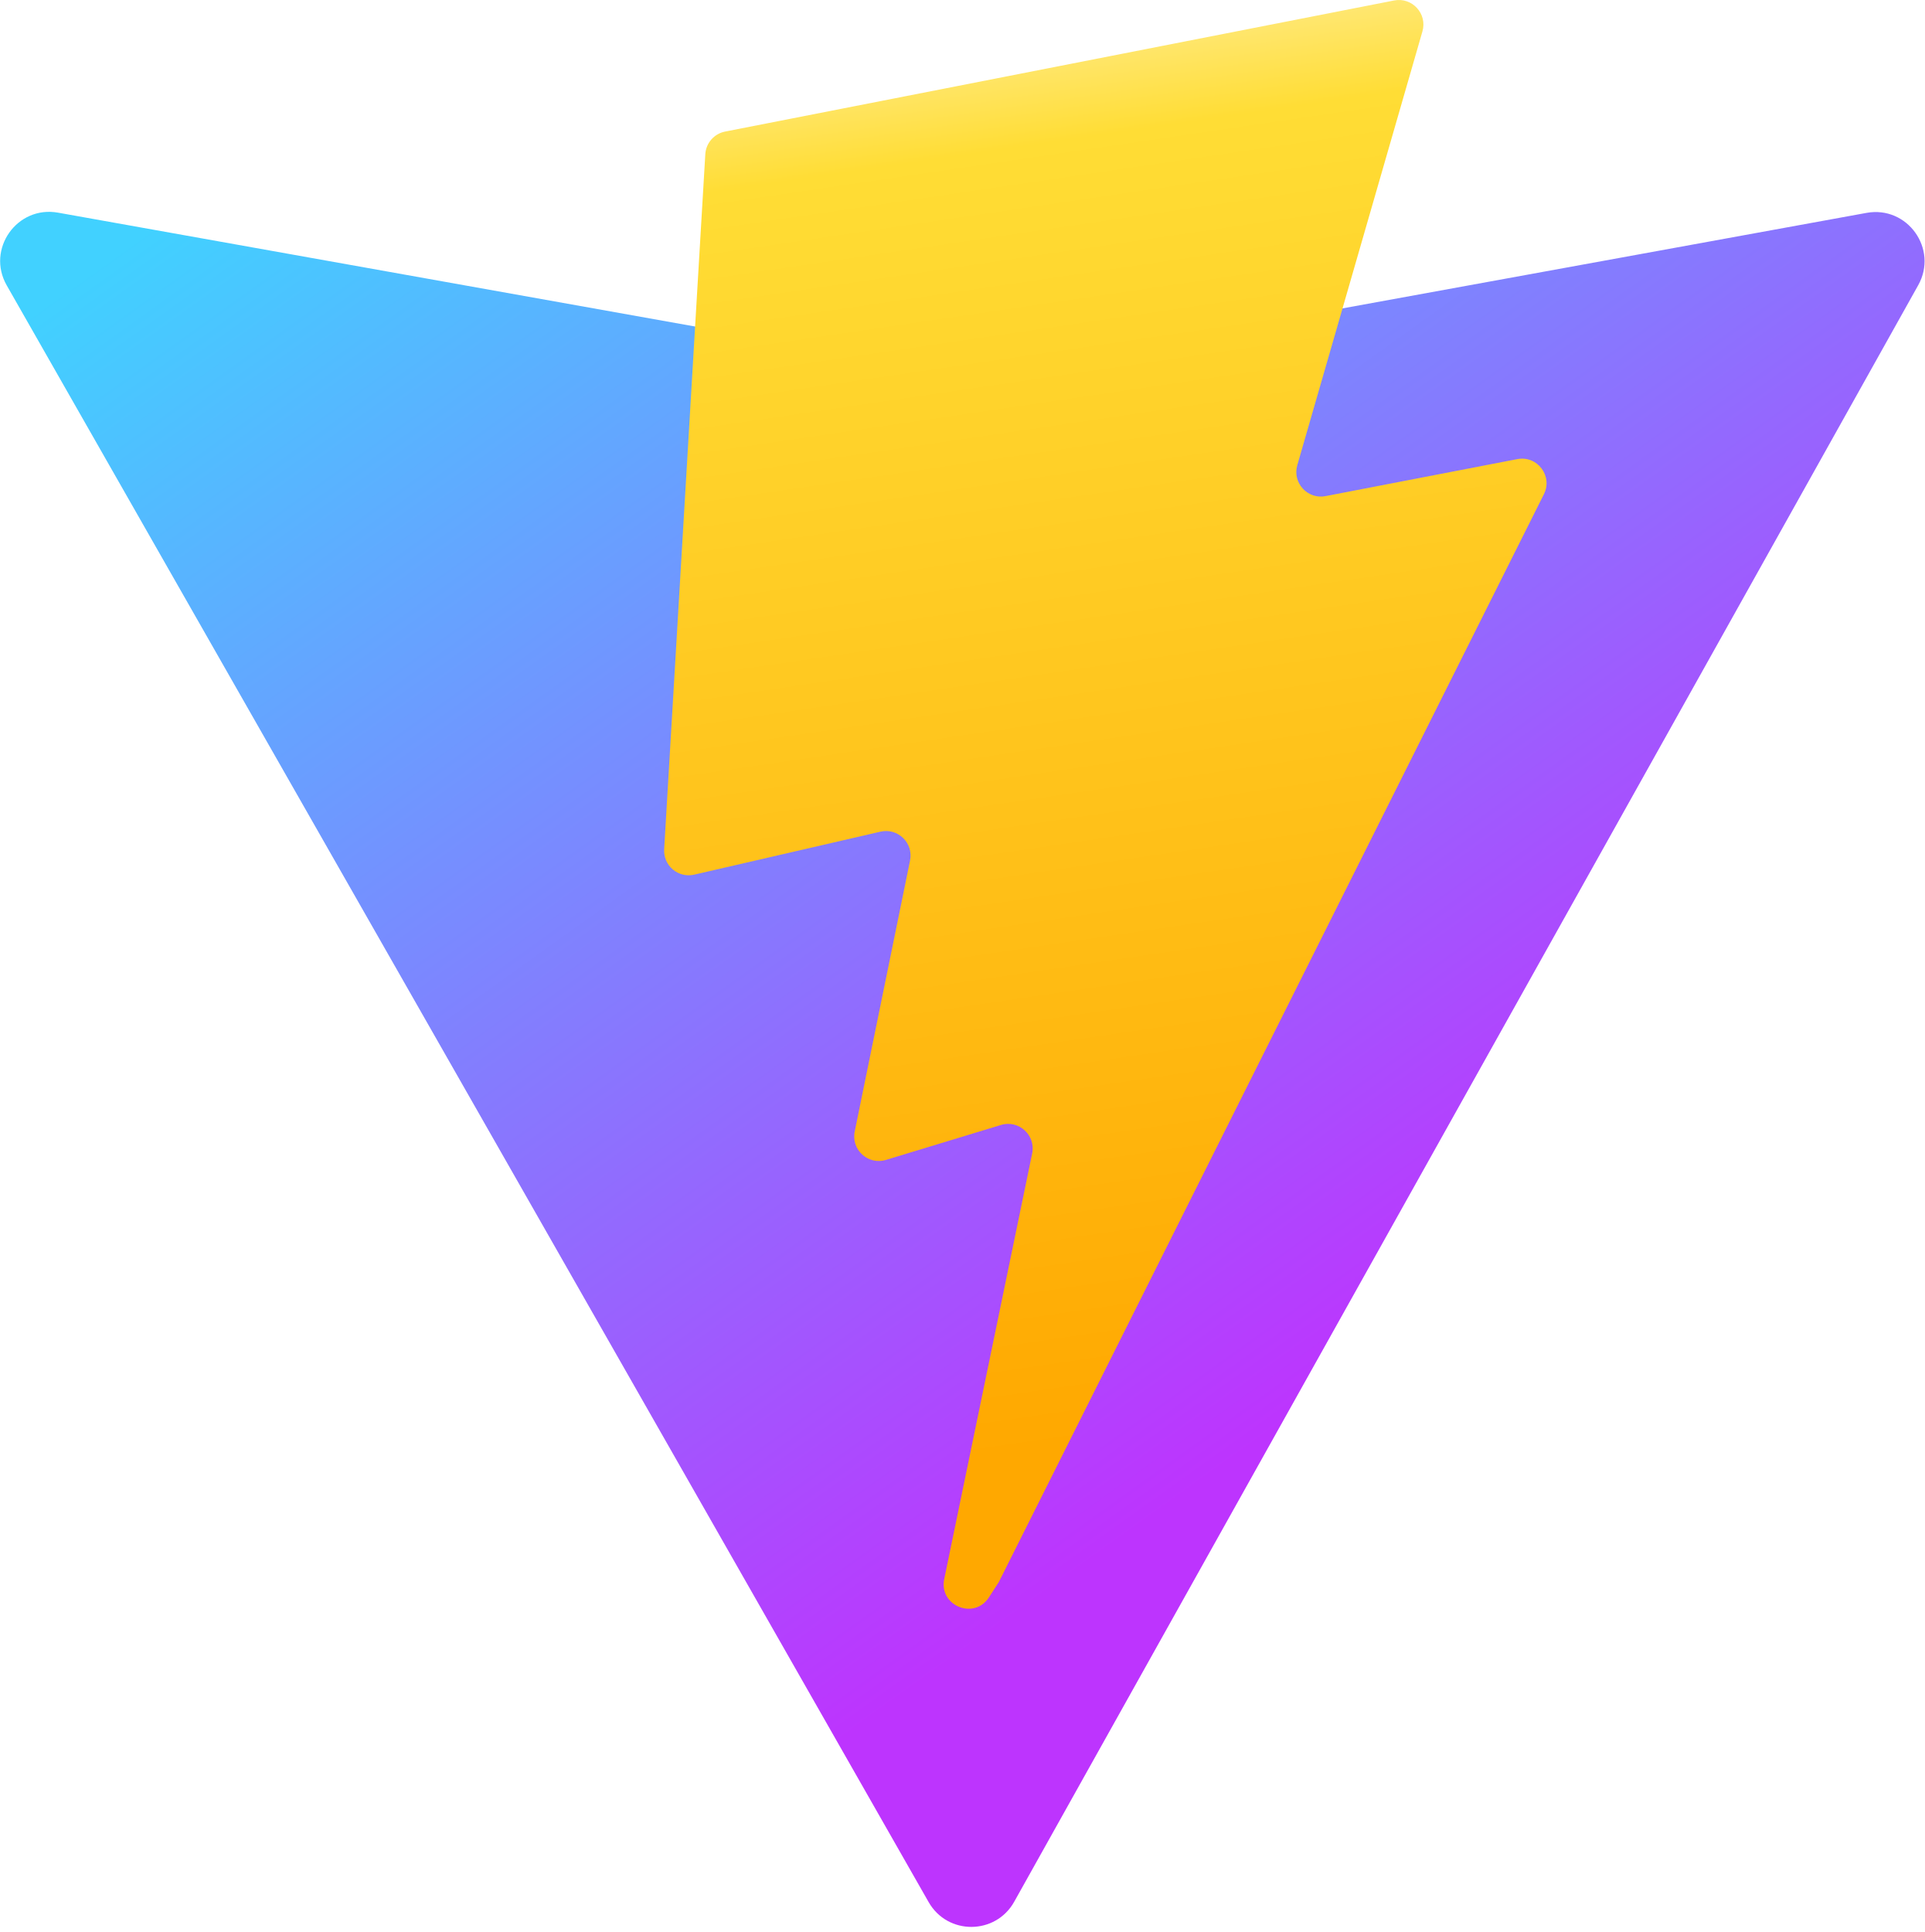
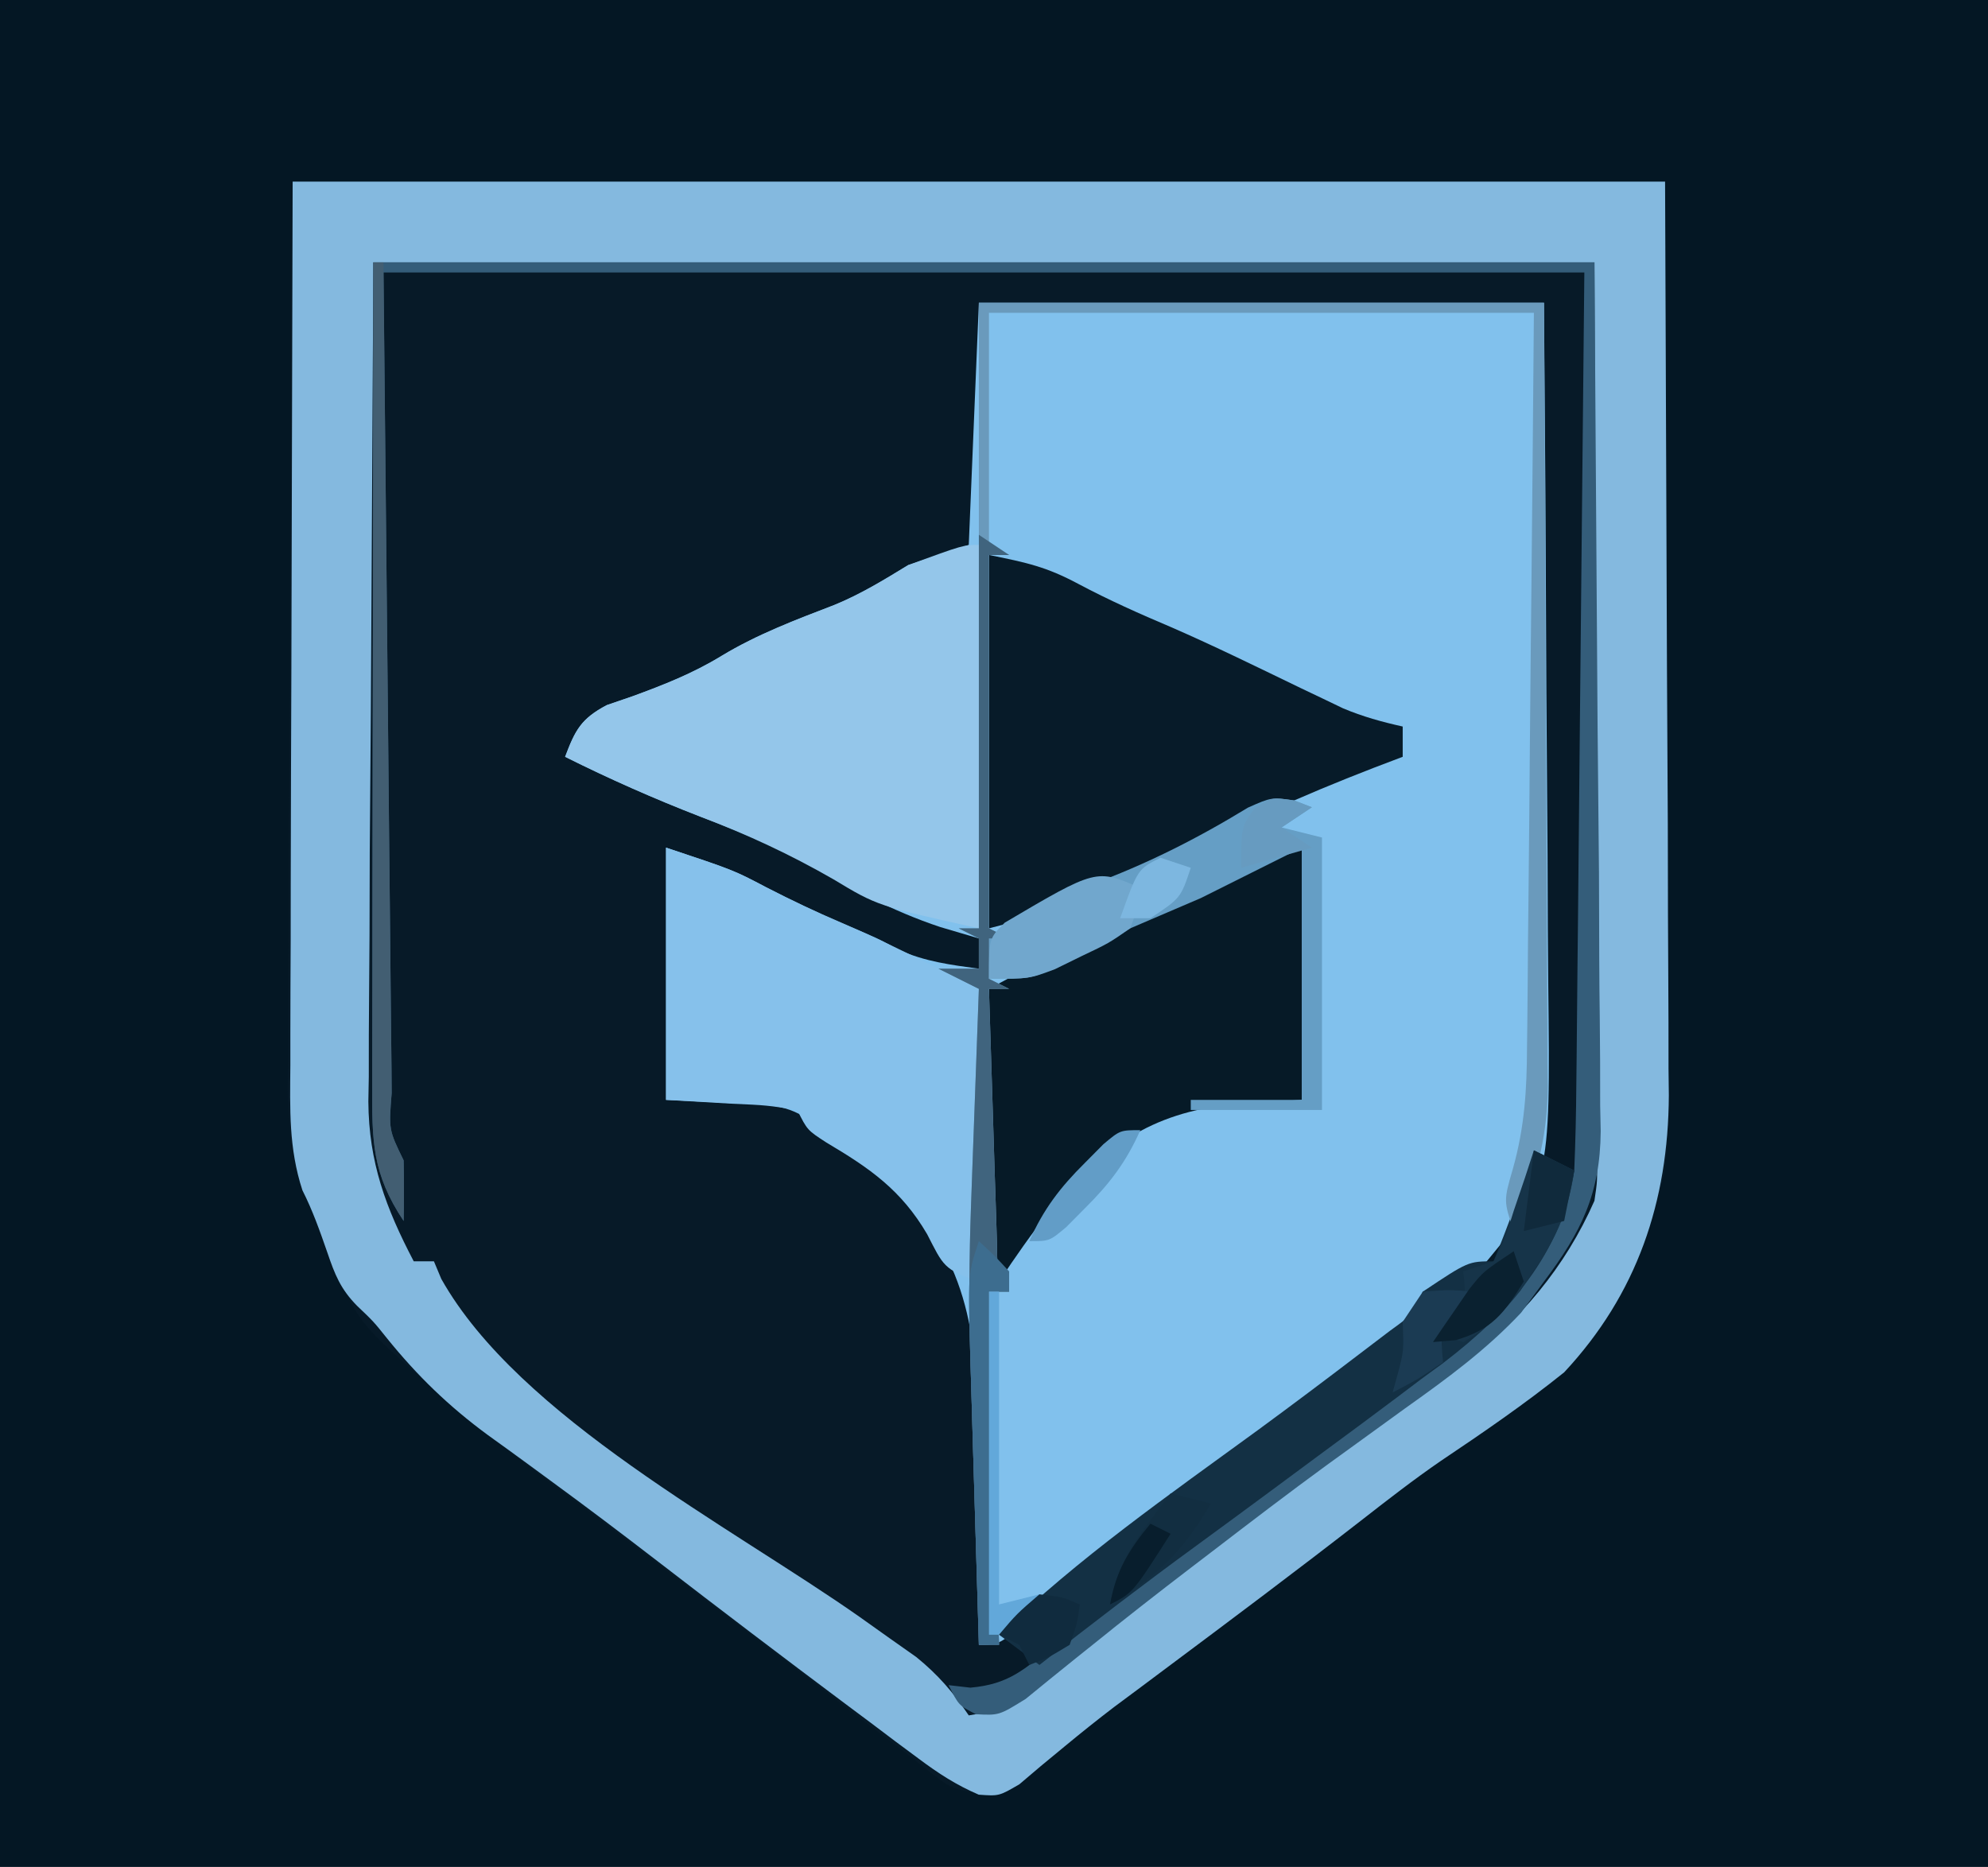
- <svg xmlns="http://www.w3.org/2000/svg" aria-hidden="true" role="img" class="iconify iconify--logos" width="31.88" height="32" preserveAspectRatio="xMidYMid meet" viewBox="0 0 256 257">
-   <defs>
-     <linearGradient id="IconifyId1813088fe1fbc01fb466" x1="-.828%" x2="57.636%" y1="7.652%" y2="78.411%">
-       <stop offset="0%" stop-color="#41D1FF" />
-       <stop offset="100%" stop-color="#BD34FE" />
-     </linearGradient>
-     <linearGradient id="IconifyId1813088fe1fbc01fb467" x1="43.376%" x2="50.316%" y1="2.242%" y2="89.03%">
-       <stop offset="0%" stop-color="#FFEA83" />
-       <stop offset="8.333%" stop-color="#FFDD35" />
-       <stop offset="100%" stop-color="#FFA800" />
-     </linearGradient>
-   </defs>
-   <path fill="url(#IconifyId1813088fe1fbc01fb466)" d="M255.153 37.938L134.897 252.976c-2.483 4.44-8.862 4.466-11.382.048L.875 37.958c-2.746-4.814 1.371-10.646 6.827-9.67l120.385 21.517a6.537 6.537 0 0 0 2.322-.004l117.867-21.483c5.438-.991 9.574 4.796 6.877 9.62Z" />
-   <path fill="url(#IconifyId1813088fe1fbc01fb467)" d="M185.432.063L96.44 17.501a3.268 3.268 0 0 0-2.634 3.014l-5.474 92.456a3.268 3.268 0 0 0 3.997 3.378l24.777-5.718c2.318-.535 4.413 1.507 3.936 3.838l-7.361 36.047c-.495 2.426 1.782 4.5 4.151 3.78l15.304-4.649c2.372-.72 4.652 1.36 4.15 3.788l-11.698 56.621c-.732 3.542 3.979 5.473 5.943 2.437l1.313-2.028l72.516-144.72c1.215-2.423-.88-5.186-3.54-4.672l-25.505 4.922c-2.396.462-4.435-1.77-3.759-4.114l16.646-57.705c.677-2.35-1.37-4.583-3.769-4.113Z" />
+ <svg xmlns="http://www.w3.org/2000/svg" version="1.1" width="197" height="185">
+   <path d="M0 0 C65.01 0 130.02 0 197 0 C197 61.05 197 122.1 197 185 C131.99 185 66.98 185 0 185 C0 123.95 0 62.9 0 0 Z " fill="#071A28" transform="translate(0,0)" />
+   <path d="M0 0 C65.01 0 130.02 0 197 0 C197 61.05 197 122.1 197 185 C131.99 185 66.98 185 0 185 C0 123.95 0 62.9 0 0 Z M29 18 C28.918 33.819 28.835 49.639 28.75 65.938 C28.714 70.92 28.677 75.902 28.64 81.035 C28.626 85.528 28.626 85.528 28.618 90.021 C28.612 92.012 28.598 94.002 28.578 95.993 C28.548 99.02 28.544 102.046 28.546 105.074 C28.532 105.95 28.517 106.827 28.502 107.73 C28.539 113.193 29.59 117.176 32.049 122.063 C33 124 33 124 33.938 127.25 C35.317 130.821 37.142 132.452 40 135 C40.556 135.512 41.111 136.024 41.684 136.551 C46.326 140.749 51.246 144.5 56.273 148.223 C60.071 151.039 63.825 153.913 67.58 156.786 C71.193 159.548 74.816 162.299 78.439 165.049 C80.816 166.86 83.182 168.685 85.547 170.512 C86.885 171.529 88.223 172.546 89.562 173.562 C90.163 174.033 90.763 174.504 91.382 174.99 C94.32 177.356 94.32 177.356 97.898 177.814 C100.499 176.807 102.359 175.431 104.562 173.719 C105.872 172.71 105.872 172.71 107.207 171.681 C108.129 170.962 109.05 170.242 110 169.5 C111.915 168.022 113.831 166.544 115.746 165.066 C116.662 164.356 117.579 163.646 118.523 162.915 C121.351 160.729 124.199 158.576 127.062 156.438 C127.952 155.771 128.841 155.105 129.758 154.418 C131.622 153.025 133.489 151.638 135.358 150.252 C138.054 148.255 140.746 146.253 143.438 144.25 C144.303 143.611 145.169 142.972 146.061 142.314 C155.845 135.024 162.212 128.202 165 116 C165.369 112.612 165.382 109.274 165.341 105.869 C165.341 104.896 165.341 103.923 165.342 102.921 C165.339 99.809 165.317 96.698 165.293 93.586 C165.289 91.65 165.285 89.714 165.284 87.779 C165.268 80.644 165.226 73.509 165.188 66.375 C165.126 50.411 165.064 34.447 165 18 C120.12 18 75.24 18 29 18 Z " fill="#041724" transform="translate(0,0)" />
+   <path d="M0 0 C18.48 0 36.96 0 56 0 C56.16 20.603 56.16 20.603 56.195 29.42 C56.219 35.424 56.247 41.428 56.302 47.432 C56.345 52.276 56.369 57.119 56.38 61.963 C56.387 63.806 56.401 65.649 56.423 67.492 C56.648 87.445 56.648 87.445 49.438 96.062 C47 98 47 98 44 98 C43.76 98.586 43.52 99.173 43.273 99.777 C41.741 102.452 40.099 103.732 37.633 105.574 C36.753 106.238 35.872 106.901 34.965 107.584 C34.028 108.278 33.091 108.972 32.125 109.688 C31.174 110.402 30.222 111.117 29.242 111.853 C26.5 113.91 23.752 115.957 21 118 C18.707 119.707 16.416 121.416 14.125 123.125 C13.223 123.797 12.32 124.468 11.391 125.16 C9.144 126.889 7.003 128.69 4.875 130.562 C2 133 2 133 0 133 C0.001 132.022 0.002 131.045 0.003 130.038 C-0 126.365 -0.043 122.695 -0.098 119.023 C-0.116 117.442 -0.123 115.862 -0.12 114.281 C-0.108 104.623 -0.233 96.619 -7 89 C-8.993 87.261 -10.962 85.711 -13.168 84.254 C-15 83 -15 83 -16.32 81.383 C-18.914 79.248 -21.392 79.476 -24.688 79.312 C-26.771 79.209 -28.854 79.106 -31 79 C-31 70.75 -31 62.5 -31 54 C-24.299 56.234 -24.299 56.234 -21.062 57.938 C-18.489 59.261 -15.916 60.5 -13.25 61.625 C-10 63 -10 63 -7.938 64.125 C-5.353 65.292 -2.796 65.619 0 66 C0 65.01 0 64.02 0 63 C-1.258 62.629 -2.516 62.258 -3.812 61.875 C-8.634 60.28 -12.829 57.971 -17.238 55.48 C-20.594 53.682 -24.018 52.298 -27.57 50.941 C-32.132 49.174 -36.624 47.188 -41 45 C-40 42.348 -39.413 41.217 -36.863 39.875 C-36.022 39.586 -35.18 39.297 -34.312 39 C-31.197 37.859 -28.332 36.73 -25.5 35 C-21.935 32.846 -18.167 31.435 -14.289 29.941 C-11.685 28.871 -9.399 27.466 -7 26 C-5.02 25.34 -3.04 24.68 -1 24 C-0.67 16.08 -0.34 8.16 0 0 Z " fill="#81C1ED" transform="translate(97,30)" />
+   <path d="M0 0 C44.88 0 89.76 0 136 0 C136.062 15.964 136.124 31.927 136.188 48.375 C136.215 53.4 136.242 58.425 136.27 63.603 C136.284 69.779 136.284 69.779 136.286 72.677 C136.291 74.685 136.301 76.693 136.317 78.701 C136.339 81.757 136.342 84.813 136.341 87.869 C136.351 88.751 136.362 89.633 136.373 90.542 C136.321 101.066 133.234 110.245 126 118 C122.071 121.155 117.971 123.967 113.789 126.772 C111.069 128.639 108.477 130.659 105.875 132.688 C99.393 137.729 92.823 142.648 86.242 147.559 C85.435 148.162 84.628 148.765 83.797 149.387 C83.003 149.976 82.21 150.566 81.393 151.173 C79.745 152.431 78.125 153.726 76.529 155.049 C75.741 155.699 74.953 156.35 74.141 157.02 C73.089 157.912 73.089 157.912 72.017 158.823 C70 160 70 160 67.988 159.855 C65.752 158.893 64.001 157.755 62.051 156.297 C61.294 155.735 60.537 155.174 59.757 154.595 C58.547 153.682 58.547 153.682 57.312 152.75 C56.47 152.122 55.628 151.493 54.76 150.846 C48.549 146.2 42.374 141.506 36.23 136.77 C32.714 134.06 29.179 131.385 25.594 128.766 C24.875 128.238 24.157 127.71 23.417 127.167 C22.067 126.177 20.712 125.195 19.351 124.22 C15.481 121.376 12.37 118.363 9.348 114.626 C8.01 112.956 8.01 112.956 6.384 111.408 C4.744 109.739 4.188 108.33 3.438 106.125 C2.696 103.989 1.989 101.979 0.968 99.959 C-0.397 95.788 -0.262 91.889 -0.227 87.528 C-0.227 86.566 -0.228 85.604 -0.228 84.613 C-0.226 81.506 -0.211 78.4 -0.195 75.293 C-0.192 73.372 -0.19 71.451 -0.189 69.53 C-0.179 62.416 -0.151 55.302 -0.125 48.188 C-0.084 32.286 -0.043 16.384 0 0 Z M8 8 C7.918 22.664 7.835 37.329 7.75 52.438 C7.714 57.054 7.677 61.671 7.64 66.427 C7.626 70.595 7.626 70.595 7.618 74.762 C7.612 76.606 7.598 78.451 7.578 80.296 C7.548 83.103 7.544 85.909 7.546 88.717 C7.532 89.527 7.517 90.338 7.502 91.173 C7.545 97.193 9.223 101.69 12 107 C12.66 107 13.32 107 14 107 C14.362 107.862 14.362 107.862 14.73 108.742 C22.445 122.462 43.42 133.265 56.223 142.266 C57.201 142.962 58.179 143.658 59.188 144.375 C60.047 144.981 60.907 145.587 61.793 146.211 C63.962 147.969 65.442 149.696 67 152 C70.991 151.408 73.322 149.416 76.438 146.938 C77.596 146.026 78.755 145.116 79.914 144.207 C80.558 143.7 81.201 143.193 81.864 142.67 C85.983 139.449 90.152 136.292 94.312 133.125 C95.21 132.438 96.108 131.752 97.033 131.045 C101.222 127.846 105.424 124.674 109.695 121.586 C110.415 121.061 111.136 120.536 111.878 119.996 C113.195 119.039 114.519 118.092 115.851 117.157 C121.62 112.952 126.112 107.566 129 101 C129.29 99.04 129.29 99.04 129.241 96.988 C129.243 96.202 129.246 95.416 129.249 94.605 C129.242 93.748 129.234 92.892 129.227 92.009 C129.227 90.625 129.227 90.625 129.228 89.214 C129.226 86.231 129.211 83.248 129.195 80.266 C129.192 78.423 129.19 76.58 129.189 74.738 C129.179 67.909 129.151 61.079 129.125 54.25 C129.084 38.987 129.042 23.725 129 8 C89.07 8 49.14 8 8 8 Z " fill="#84B9DF" transform="translate(29,18)" />
+   <path d="M0 0 C0 12.54 0 25.08 0 38 C-10.051 35.766 -10.051 35.766 -14.438 33.125 C-18.721 30.663 -22.96 28.702 -27.57 26.941 C-32.132 25.174 -36.624 23.188 -41 21 C-40 18.348 -39.413 17.217 -36.863 15.875 C-36.022 15.586 -35.18 15.297 -34.312 15 C-31.197 13.859 -28.332 12.73 -25.5 11 C-21.935 8.846 -18.167 7.435 -14.289 5.941 C-11.685 4.871 -9.399 3.466 -7 2 C-1.526 0 -1.526 0 0 0 Z " fill="#94C6EA" transform="translate(97,54)" />
+   <path d="M0 0 C3.763 0.753 5.71 1.181 8.875 2.875 C11.87 4.466 14.919 5.827 18.042 7.148 C22.4 9.045 26.667 11.15 30.947 13.215 C31.67 13.559 32.392 13.903 33.137 14.258 C33.783 14.569 34.43 14.879 35.096 15.2 C37.044 16.018 38.941 16.542 41 17 C41 17.99 41 18.98 41 20 C40.045 20.364 39.09 20.727 38.105 21.102 C30.979 23.858 24.289 26.825 17.637 30.613 C12.055 33.549 6.103 35.474 0 37 C0 24.79 0 12.58 0 0 Z " fill="#071B29" transform="translate(98,55)" />
+   <path d="M0 0 C6.701 2.234 6.701 2.234 9.938 3.938 C12.401 5.204 14.821 6.35 17.375 7.438 C22.004 9.433 26.491 11.746 31 14 C31 23.57 31 33.14 31 43 C27.499 41.833 27.473 41.419 25.875 38.312 C23.313 33.935 20.204 31.783 15.891 29.227 C14 28 14 28 13 26 C9.954 25.53 9.954 25.53 6.438 25.375 C4.313 25.251 2.189 25.128 0 25 C0 16.75 0 8.5 0 0 Z " fill="#86C1EB" transform="translate(66,84)" />
+   <path d="M0 0 C0 8.25 0 16.5 0 25 C-3.403 25.217 -3.403 25.217 -6.875 25.438 C-15.069 26.301 -19.667 29.691 -25 36 C-26.789 38.282 -28.402 40.577 -30 43 C-30.33 43 -30.66 43 -31 43 C-31 33.43 -31 23.86 -31 14 C-13.133 4.357 -13.133 4.357 -4 1 C-2 0 -2 0 0 0 Z " fill="#061A27" transform="translate(129,84)" />
+   <path d="M0 0 C39.93 0 79.86 0 121 0 C121.103 15.18 121.206 30.36 121.312 46 C121.358 50.782 121.404 55.565 121.45 60.492 C121.473 66.359 121.473 66.359 121.477 69.111 C121.485 71.022 121.502 72.932 121.528 74.843 C121.565 77.747 121.57 80.65 121.568 83.555 C121.586 84.397 121.604 85.24 121.622 86.108 C121.568 92.313 119.7 96.087 116 101 C115.252 102.02 114.505 103.039 113.734 104.09 C110.245 107.804 106.393 110.619 102.25 113.562 C100.543 114.797 98.838 116.033 97.133 117.27 C96.275 117.89 95.416 118.511 94.532 119.151 C90.686 121.96 86.902 124.849 83.125 127.75 C82.432 128.279 81.738 128.809 81.024 129.354 C77.713 131.887 74.431 134.447 71.191 137.07 C70.598 137.545 70.004 138.02 69.392 138.509 C67.799 139.785 66.218 141.076 64.637 142.367 C62 144 62 144 59.707 143.883 C58 143 58 143 57 141 C57.712 141.083 58.423 141.165 59.156 141.25 C62.998 140.912 64.521 139.434 67.5 137 C68.649 136.079 69.799 135.16 70.949 134.242 C71.586 133.729 72.224 133.215 72.88 132.687 C76.972 129.431 81.15 126.288 85.312 123.125 C86.659 122.093 86.659 122.093 88.033 121.041 C92.21 117.846 96.4 114.69 100.695 111.656 C109.27 105.561 115.557 100.33 119 90 C119.12 87.156 119.185 84.335 119.205 81.49 C119.215 80.607 119.225 79.724 119.236 78.815 C119.267 75.956 119.292 73.097 119.316 70.238 C119.335 68.474 119.354 66.71 119.373 64.946 C119.441 58.401 119.501 51.857 119.562 45.312 C119.707 30.689 119.851 16.066 120 1 C80.73 1 41.46 1 1 1 C1.144 15.334 1.289 29.669 1.438 44.438 C1.481 48.97 1.524 53.503 1.568 58.174 C1.611 62.222 1.611 62.222 1.656 66.271 C1.675 68.08 1.692 69.89 1.708 71.699 C1.732 74.433 1.763 77.166 1.795 79.9 C1.8 80.712 1.806 81.523 1.812 82.359 C1.524 85.979 1.524 85.979 3 89 C3.041 91 3.043 93 3 95 C-0.134 90.299 -0.137 87.041 -0.114 81.511 C-0.114 80.619 -0.114 79.727 -0.114 78.807 C-0.113 75.91 -0.106 73.014 -0.098 70.117 C-0.096 68.332 -0.095 66.547 -0.095 64.762 C-0.089 58.133 -0.075 51.504 -0.062 44.875 C-0.042 30.066 -0.021 15.258 0 0 Z " fill="#345D7A" transform="translate(37,26)" />
+   <path d="M0 0 C1.32 0.66 2.64 1.32 4 2 C2.731 10.292 -2.463 16.096 -8.963 21.058 C-10.064 21.865 -10.064 21.865 -11.188 22.688 C-11.963 23.273 -12.739 23.859 -13.539 24.463 C-16.014 26.325 -18.505 28.165 -21 30 C-22.695 31.255 -24.391 32.51 -26.086 33.766 C-28.508 35.556 -30.933 37.343 -33.366 39.118 C-38.658 42.979 -43.85 46.952 -49 51 C-50.32 50.01 -51.64 49.02 -53 48 C-45.114 40.374 -36.172 34.161 -27.331 27.71 C-23.987 25.257 -20.672 22.767 -17.375 20.25 C-16.351 19.471 -15.328 18.693 -14.273 17.891 C-11.934 16.202 -11.934 16.202 -11 14 C-6.5 11 -6.5 11 -4 11 C-2.509 7.378 -1.213 3.724 0 0 Z " fill="#133044" transform="translate(152,114)" />
+   <path d="M0 0 C18.48 0 36.96 0 56 0 C56.12 20.643 56.12 20.643 56.146 29.469 C56.164 35.482 56.186 41.495 56.226 47.508 C56.259 52.358 56.277 57.208 56.285 62.058 C56.29 63.904 56.301 65.751 56.317 67.598 C56.339 70.192 56.342 72.786 56.341 75.381 C56.351 76.138 56.362 76.894 56.373 77.674 C56.342 83.047 55.112 87.057 53 92 C52 89 52 89 52.918 85.827 C54.077 81.728 54.306 77.988 54.319 73.77 C54.334 72.583 54.334 72.583 54.349 71.373 C54.38 68.781 54.397 66.189 54.414 63.598 C54.433 61.792 54.452 59.986 54.473 58.18 C54.524 53.443 54.564 48.707 54.601 43.971 C54.648 38.279 54.71 32.587 54.769 26.895 C54.857 18.263 54.927 9.632 55 1 C37.18 1 19.36 1 1 1 C1 8.59 1 16.18 1 24 C1.66 24.33 2.32 24.66 3 25 C2.34 25 1.68 25 1 25 C1 37.21 1 49.42 1 62 C1.66 62.33 2.32 62.66 3 63 C2.34 63 1.68 63 1 63 C1 64.32 1 65.64 1 67 C1.66 67.33 2.32 67.66 3 68 C2.34 68 1.68 68 1 68 C1.118 71.951 1.242 75.902 1.372 79.853 C1.437 81.859 1.497 83.865 1.557 85.871 C1.619 87.756 1.619 87.756 1.684 89.68 C1.72 90.842 1.757 92.005 1.795 93.203 C1.818 95.954 1.818 95.954 3 98 C2.34 98 1.68 98 1 98 C1.33 109.55 1.66 121.1 2 133 C1.34 133 0.68 133 0 133 C-0.143 128.213 -0.285 123.426 -0.427 118.638 C-0.476 117.01 -0.524 115.381 -0.573 113.753 C-0.643 111.412 -0.712 109.071 -0.781 106.73 C-0.803 106.002 -0.825 105.274 -0.848 104.524 C-0.995 99.525 -0.962 94.579 -0.781 89.582 C-0.736 88.328 -0.691 87.075 -0.645 85.783 C-0.573 83.818 -0.573 83.818 -0.5 81.812 C-0.452 80.477 -0.404 79.142 -0.355 77.807 C-0.237 74.538 -0.119 71.269 0 68 C-1.32 67.34 -2.64 66.68 -4 66 C-2.68 66 -1.36 66 0 66 C0 65.01 0 64.02 0 63 C-0.66 62.67 -1.32 62.34 -2 62 C-1.34 62 -0.68 62 0 62 C0 41.54 0 21.08 0 0 Z " fill="#6A9ABC" transform="translate(97,30)" />
+   <path d="M0 0 C0.558 0.219 1.116 0.438 1.691 0.664 C0.701 1.324 -0.289 1.984 -1.309 2.664 C0.011 2.994 1.331 3.324 2.691 3.664 C2.691 12.574 2.691 21.484 2.691 30.664 C-1.599 30.664 -5.889 30.664 -10.309 30.664 C-10.309 30.334 -10.309 30.004 -10.309 29.664 C-6.679 29.664 -3.049 29.664 0.691 29.664 C0.691 21.414 0.691 13.164 0.691 4.664 C-4.259 7.139 -4.259 7.139 -9.309 9.664 C-12.809 11.164 -12.809 11.164 -16.309 12.664 C-18.874 13.985 -21.431 15.317 -23.977 16.676 C-26.309 17.664 -26.309 17.664 -30.309 17.664 C-30.309 16.344 -30.309 15.024 -30.309 13.664 C-27.417 10.8 -24.033 9.69 -20.246 8.352 C-14.673 6.299 -9.712 3.794 -4.648 0.703 C-2.309 -0.336 -2.309 -0.336 0 0 Z " fill="#659EC5" transform="translate(128.3086,79.33594)" />
+   <path d="M0 0 C0.99 0.66 1.98 1.32 3 2 C2.34 2 1.68 2 1 2 C1 14.21 1 26.42 1 39 C1.66 39.33 2.32 39.66 3 40 C2.34 40 1.68 40 1 40 C1 41.32 1 42.64 1 44 C1.66 44.33 2.32 44.66 3 45 C2.34 45 1.68 45 1 45 C1.118 48.951 1.242 52.902 1.372 56.853 C1.437 58.859 1.497 60.865 1.557 62.871 C1.619 64.756 1.619 64.756 1.684 66.68 C1.72 67.842 1.757 69.005 1.795 70.203 C1.818 72.954 1.818 72.954 3 75 C2.34 75 1.68 75 1 75 C1.33 86.55 1.66 98.1 2 110 C1.34 110 0.68 110 0 110 C-0.143 105.213 -0.285 100.426 -0.427 95.638 C-0.476 94.01 -0.524 92.381 -0.573 90.753 C-0.643 88.412 -0.712 86.071 -0.781 83.73 C-0.803 83.002 -0.825 82.274 -0.848 81.524 C-0.995 76.525 -0.962 71.579 -0.781 66.582 C-0.736 65.328 -0.691 64.075 -0.645 62.783 C-0.573 60.818 -0.573 60.818 -0.5 58.812 C-0.452 57.477 -0.404 56.142 -0.355 54.807 C-0.237 51.538 -0.119 48.269 0 45 C-1.32 44.34 -2.64 43.68 -4 43 C-2.68 43 -1.36 43 0 43 C0 42.01 0 41.02 0 40 C-0.66 39.67 -1.32 39.34 -2 39 C-1.34 39 -0.68 39 0 39 C0 26.13 0 13.26 0 0 Z " fill="#40647E" transform="translate(97,53)" />
+   <path d="M0 0 C0.33 0 0.66 0 1 0 C1.01 1.1 1.021 2.201 1.031 3.334 C1.129 13.679 1.232 24.024 1.339 34.37 C1.395 39.689 1.448 45.008 1.497 50.327 C1.545 55.456 1.597 60.584 1.653 65.713 C1.673 67.674 1.692 69.636 1.709 71.597 C1.733 74.334 1.763 77.071 1.795 79.808 C1.8 80.628 1.806 81.447 1.812 82.291 C1.518 85.947 1.518 85.947 3 89 C3.041 91 3.043 93 3 95 C-0.134 90.299 -0.137 87.041 -0.114 81.511 C-0.114 80.633 -0.114 79.755 -0.114 78.85 C-0.113 75.939 -0.105 73.028 -0.098 70.117 C-0.096 68.102 -0.094 66.087 -0.093 64.072 C-0.09 58.762 -0.08 53.452 -0.069 48.142 C-0.058 42.726 -0.054 37.31 -0.049 31.895 C-0.038 21.263 -0.021 10.632 0 0 Z " fill="#425E72" transform="translate(37,26)" />
+   <path d="M0 0 C1.32 0.66 2.64 1.32 4 2 C3.436 5.847 2.367 8.414 0.188 11.625 C-0.314 12.38 -0.815 13.136 -1.332 13.914 C-3.071 16.089 -4.595 17.592 -7 19 C-7.99 18.67 -8.98 18.34 -10 18 C-9.505 17.567 -9.01 17.134 -8.5 16.688 C-6.668 15.003 -6.668 15.003 -7 12 C-6.01 11.67 -5.02 11.34 -4 11 C-2.85 8.753 -2.85 8.753 -2 6 C-1.629 4.907 -1.258 3.814 -0.875 2.688 C-0.586 1.801 -0.297 0.914 0 0 Z " fill="#163449" transform="translate(152,114)" />
+   <path d="M0 0 C-0.199 1.828 -0.199 1.828 -1 4 C-3.145 5.484 -3.145 5.484 -5.812 6.75 C-6.685 7.178 -7.558 7.606 -8.457 8.047 C-11 9 -11 9 -15 9 C-15 5 -15 5 -13.438 3.438 C-4.358 -1.917 -4.358 -1.917 0 0 Z " fill="#71A7CD" transform="translate(113,88)" />
+   <path d="M0 0 C1.5 1.375 1.5 1.375 3 3 C3 3.66 3 4.32 3 5 C2.34 5 1.68 5 1 5 C1.33 16.55 1.66 28.1 2 40 C1.34 40 0.68 40 0 40 C-0.143 35.213 -0.285 30.426 -0.427 25.638 C-0.476 24.01 -0.524 22.381 -0.573 20.753 C-0.643 18.412 -0.712 16.071 -0.781 13.73 C-0.803 13.002 -0.825 12.274 -0.848 11.524 C-1.09 3.271 -1.09 3.271 0 0 Z " fill="#3D6D8F" transform="translate(97,123)" />
+   <path d="M0 0 C0.33 0 0.66 0 1 0 C1 10.23 1 20.46 1 31 C2.32 30.67 3.64 30.34 5 30 C3.625 32 3.625 32 2 34 C1.34 34 0.68 34 0 34 C0 22.78 0 11.56 0 0 Z " fill="#62A8DA" transform="translate(98,128)" />
+   <path d="M0 0 C1.32 0.33 2.64 0.66 4 1 C1.194 5.749 -1.251 8.194 -6 11 C-5.393 7.847 -4.358 5.811 -2.438 3.25 C-1.982 2.636 -1.527 2.023 -1.059 1.391 C-0.709 0.932 -0.36 0.473 0 0 Z " fill="#122E41" transform="translate(116,148)" />
+   <path d="M0 0 C2.625 -0.188 2.625 -0.188 5 0 C4.258 0.897 4.258 0.897 3.5 1.812 C1.717 3.97 1.717 3.97 2 7 C-0.5 8.688 -0.5 8.688 -3 10 C-2.835 9.402 -2.67 8.804 -2.5 8.188 C-1.889 5.887 -1.889 5.887 -2 3 C-1.34 2.01 -0.68 1.02 0 0 Z " fill="#1B3B53" transform="translate(141,128)" />
+   <path d="M0 0 C-1.398 3.158 -3.052 5.323 -5.5 7.75 C-6.413 8.67 -6.413 8.67 -7.344 9.609 C-9 11 -9 11 -11 11 C-9.602 7.842 -7.948 5.677 -5.5 3.25 C-4.892 2.636 -4.283 2.023 -3.656 1.391 C-2 0 -2 0 0 0 Z " fill="#629DC7" transform="translate(113,112)" />
+   <path d="M0 0 C0.33 0.99 0.66 1.98 1 3 C-0.963 6.171 -2.125 7.742 -5.75 8.812 C-6.492 8.874 -7.235 8.936 -8 9 C-7.236 7.87 -6.463 6.747 -5.688 5.625 C-5.258 4.999 -4.829 4.372 -4.387 3.727 C-3 2 -3 2 0 0 Z " fill="#0A2130" transform="translate(150,124)" />
+   <path d="M0 0 C2.25 0.25 2.25 0.25 4 1 C3.75 2.875 3.75 2.875 3 5 C0.938 6.25 0.938 6.25 -1 7 C-1.33 6.34 -1.66 5.68 -2 5 C-2.66 4.67 -3.32 4.34 -4 4 C-2.25 1.938 -2.25 1.938 0 0 Z " fill="#102B3E" transform="translate(103,158)" />
+   <path d="M0 0 C1.32 0.66 2.64 1.32 4 2 C3.67 3.65 3.34 5.3 3 7 C1.68 7.33 0.36 7.66 -1 8 C-0.67 5.36 -0.34 2.72 0 0 Z " fill="#102A3C" transform="translate(152,114)" />
+   <path d="M0 0 C0.598 0.227 1.196 0.454 1.812 0.688 C0.823 1.347 -0.168 2.007 -1.188 2.688 C-0.198 3.348 0.792 4.008 1.812 4.688 C-0.497 5.348 -2.808 6.008 -5.188 6.688 C-5.188 2.688 -5.188 2.688 -3.938 0.875 C-2.188 -0.312 -2.188 -0.312 0 0 Z " fill="#679BC0" transform="translate(128.1875,79.3125)" />
+   <path d="M0 0 C0.99 0.33 1.98 0.66 3 1 C2 4 2 4 -1 6 C-1.99 6 -2.98 6 -4 6 C-2.25 1.125 -2.25 1.125 0 0 Z " fill="#7DB7E0" transform="translate(115,85)" />
+   <path d="M0 0 C0.66 0.33 1.32 0.66 2 1 C-1.75 6.875 -1.75 6.875 -4 8 C-3.401 4.644 -2.154 2.622 0 0 Z " fill="#081E2D" transform="translate(114,151)" />
</svg>
